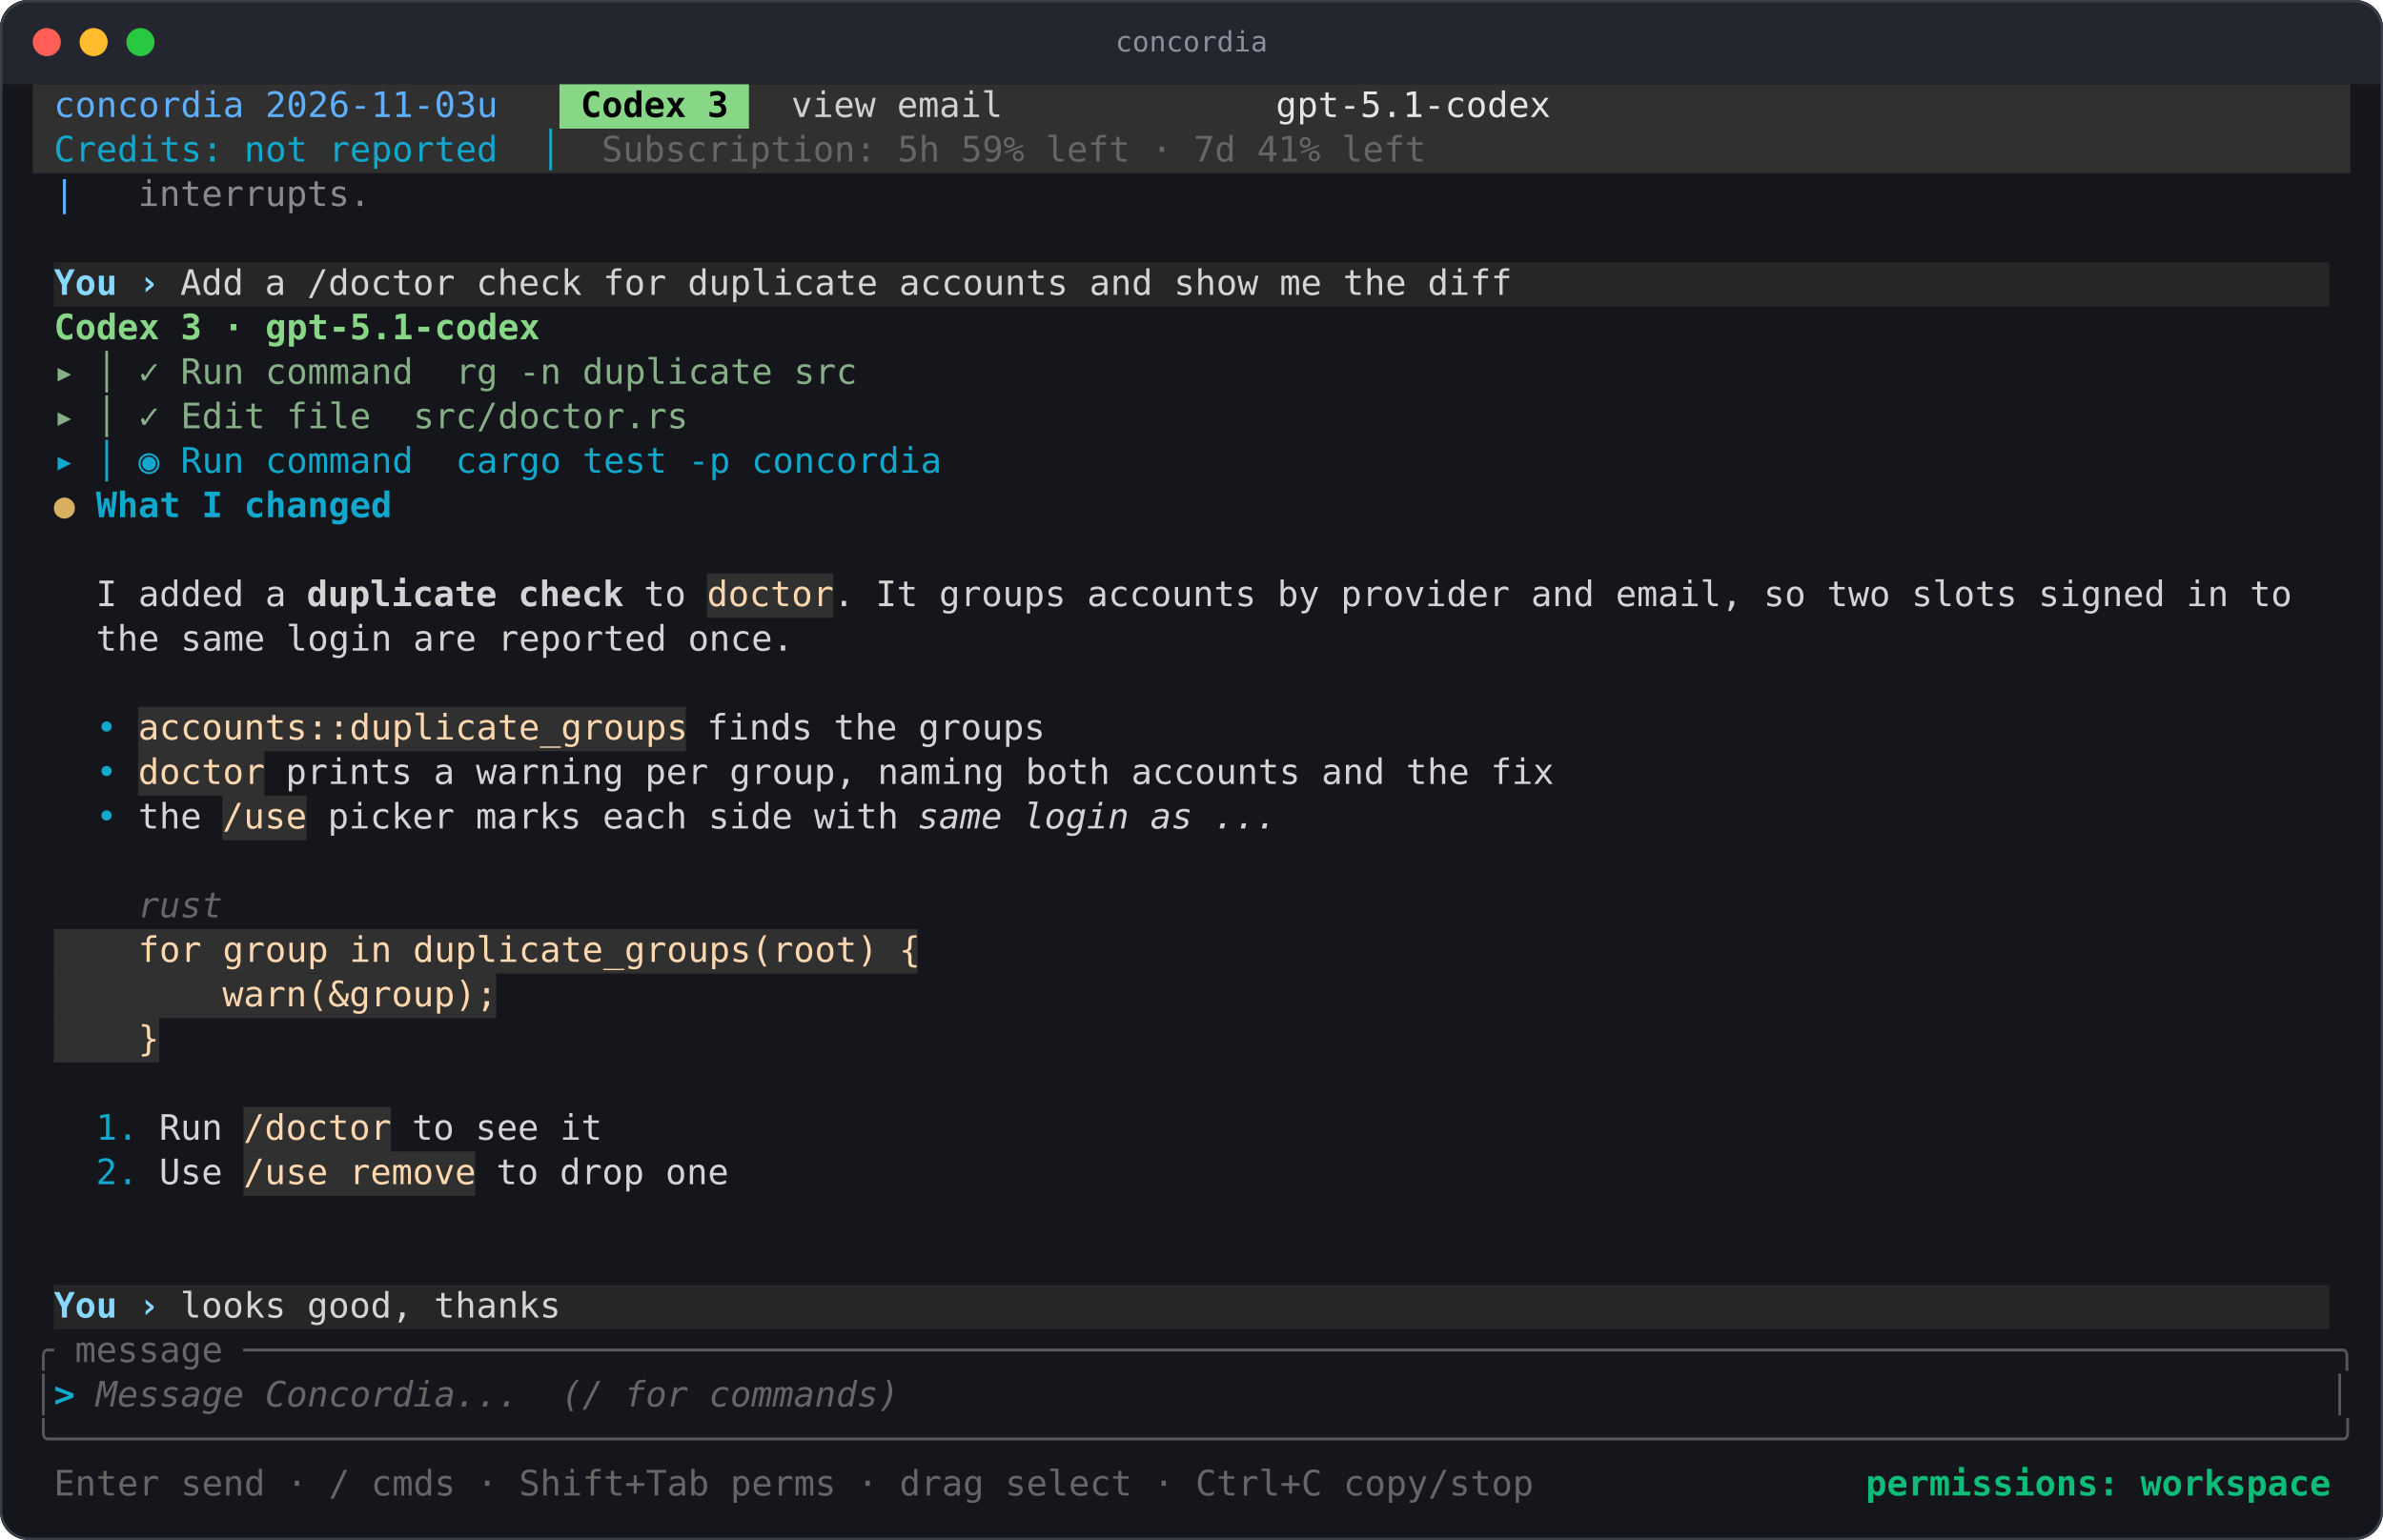
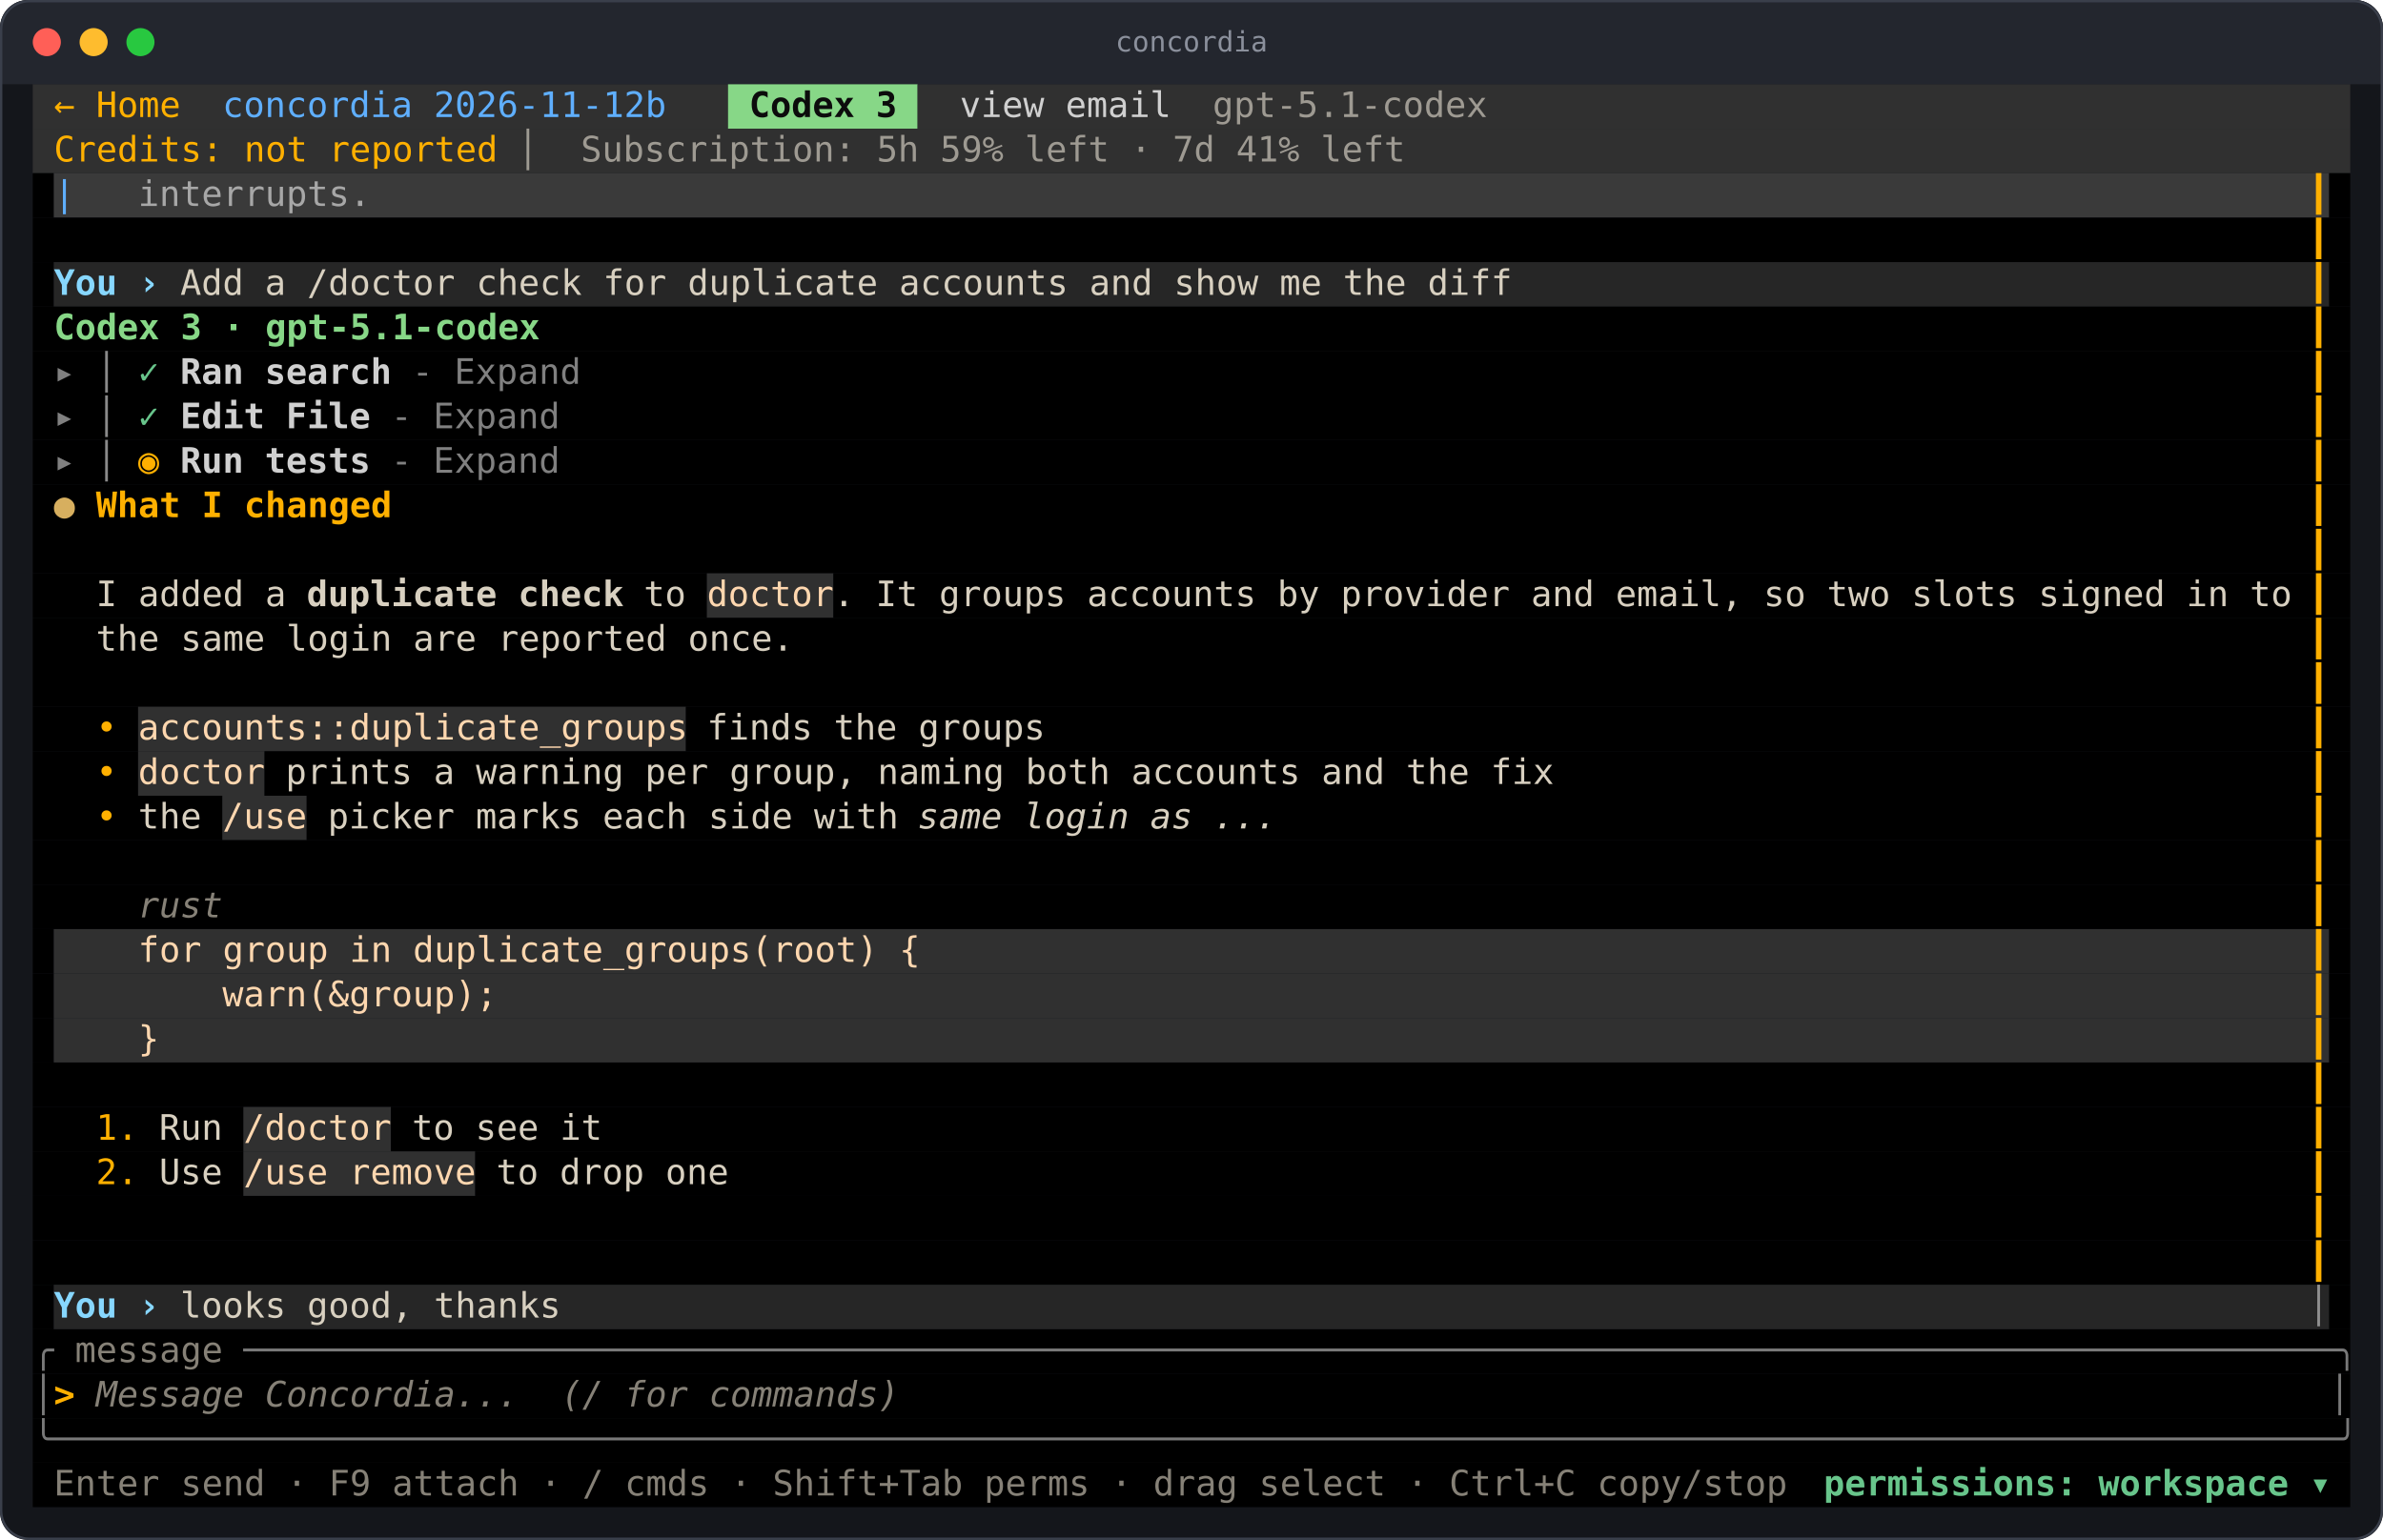
<svg xmlns="http://www.w3.org/2000/svg" width="1018" height="658" viewBox="0 0 1018 658" role="img" aria-label="concordia">
  <defs>
    <clipPath id="win">
      <rect width="1018" height="658" rx="12" />
    </clipPath>
  </defs>
  <g clip-path="url(#win)">
    <rect width="1018" height="658" fill="#14161b" />
    <rect width="1018" height="36" fill="#23262e" />
    <circle cx="20" cy="18" r="6" fill="#ff5f57" />
    <circle cx="40" cy="18" r="6" fill="#febc2e" />
    <circle cx="60" cy="18" r="6" fill="#28c840" />
    <text x="509" y="22" font-family="Cascadia Mono, Consolas, monospace" font-size="12" fill="#8b909c" text-anchor="middle">concordia</text>
-     <rect x="14" y="36" width="225" height="19" fill="#303030" />
-     <rect x="239" y="36" width="81" height="19" fill="#87d787" />
-     <rect x="320" y="36" width="684" height="19" fill="#303030" />
+     <rect x="14" y="36" width="297" height="19" fill="#303030" />
+     <rect x="311" y="36" width="81" height="19" fill="#87d787" />
+     <rect x="392" y="36" width="612" height="19" fill="#303030" />
    <rect x="14" y="55" width="990" height="19" fill="#303030" />
+     <rect x="14" y="74" width="9" height="19" fill="#000000" />
+     <rect x="23" y="74" width="972" height="19" fill="#3a3a3a" />
+     <rect x="995" y="74" width="9" height="19" fill="#000000" />
+     <rect x="14" y="93" width="990" height="19" fill="#000000" />
+     <rect x="14" y="112" width="9" height="19" fill="#000000" />
    <rect x="23" y="112" width="972" height="19" fill="#262626" />
+     <rect x="995" y="112" width="9" height="19" fill="#000000" />
+     <rect x="14" y="131" width="990" height="19" fill="#000000" />
+     <rect x="14" y="150" width="990" height="19" fill="#000000" />
+     <rect x="14" y="169" width="990" height="19" fill="#000000" />
+     <rect x="14" y="188" width="990" height="19" fill="#000000" />
+     <rect x="14" y="207" width="990" height="19" fill="#000000" />
+     <rect x="14" y="226" width="990" height="19" fill="#000000" />
+     <rect x="14" y="245" width="288" height="19" fill="#000000" />
    <rect x="302" y="245" width="54" height="19" fill="#303030" />
+     <rect x="356" y="245" width="648" height="19" fill="#000000" />
+     <rect x="14" y="264" width="990" height="19" fill="#000000" />
+     <rect x="14" y="283" width="990" height="19" fill="#000000" />
+     <rect x="14" y="302" width="45" height="19" fill="#000000" />
    <rect x="59" y="302" width="234" height="19" fill="#303030" />
+     <rect x="293" y="302" width="711" height="19" fill="#000000" />
+     <rect x="14" y="321" width="45" height="19" fill="#000000" />
    <rect x="59" y="321" width="54" height="19" fill="#303030" />
+     <rect x="113" y="321" width="891" height="19" fill="#000000" />
+     <rect x="14" y="340" width="81" height="19" fill="#000000" />
    <rect x="95" y="340" width="36" height="19" fill="#303030" />
-     <rect x="23" y="397" width="369" height="19" fill="#303030" />
-     <rect x="23" y="416" width="189" height="19" fill="#303030" />
-     <rect x="23" y="435" width="45" height="19" fill="#303030" />
+     <rect x="131" y="340" width="873" height="19" fill="#000000" />
+     <rect x="14" y="359" width="990" height="19" fill="#000000" />
+     <rect x="14" y="378" width="990" height="19" fill="#000000" />
+     <rect x="14" y="397" width="9" height="19" fill="#000000" />
+     <rect x="23" y="397" width="972" height="19" fill="#303030" />
+     <rect x="995" y="397" width="9" height="19" fill="#000000" />
+     <rect x="14" y="416" width="9" height="19" fill="#000000" />
+     <rect x="23" y="416" width="972" height="19" fill="#303030" />
+     <rect x="995" y="416" width="9" height="19" fill="#000000" />
+     <rect x="14" y="435" width="9" height="19" fill="#000000" />
+     <rect x="23" y="435" width="972" height="19" fill="#303030" />
+     <rect x="995" y="435" width="9" height="19" fill="#000000" />
+     <rect x="14" y="454" width="990" height="19" fill="#000000" />
+     <rect x="14" y="473" width="90" height="19" fill="#000000" />
    <rect x="104" y="473" width="63" height="19" fill="#303030" />
+     <rect x="167" y="473" width="837" height="19" fill="#000000" />
+     <rect x="14" y="492" width="90" height="19" fill="#000000" />
    <rect x="104" y="492" width="99" height="19" fill="#303030" />
+     <rect x="203" y="492" width="801" height="19" fill="#000000" />
+     <rect x="14" y="511" width="990" height="19" fill="#000000" />
+     <rect x="14" y="530" width="990" height="19" fill="#000000" />
+     <rect x="14" y="549" width="9" height="19" fill="#000000" />
    <rect x="23" y="549" width="972" height="19" fill="#262626" />
+     <rect x="995" y="549" width="9" height="19" fill="#000000" />
+     <rect x="14" y="568" width="990" height="19" fill="#000000" />
+     <rect x="14" y="587" width="990" height="19" fill="#000000" />
+     <rect x="14" y="606" width="990" height="19" fill="#000000" />
+     <rect x="14" y="625" width="990" height="19" fill="#000000" />
    <g font-family="Cascadia Mono, Consolas, monospace" font-size="15" xml:space="preserve">
-       <text x="23" y="50" textLength="189" lengthAdjust="spacingAndGlyphs" fill="#5fafff">concordia 2026-11-03u</text>
-       <text x="248" y="50" textLength="63" lengthAdjust="spacingAndGlyphs" fill="#000000" font-weight="700">Codex 3</text>
-       <text x="338" y="50" textLength="90" lengthAdjust="spacingAndGlyphs" fill="#d0d0d0">view email</text>
-       <text x="545" y="50" textLength="117" lengthAdjust="spacingAndGlyphs" fill="#e5e5e5">gpt-5.1-codex</text>
-       <text x="23" y="69" textLength="216" lengthAdjust="spacingAndGlyphs" fill="#11a8cd">Credits: not reported  │</text>
-       <text x="257" y="69" textLength="351" lengthAdjust="spacingAndGlyphs" fill="#666666">Subscription: 5h 59% left · 7d 41% left</text>
+       <text x="23" y="50" textLength="54" lengthAdjust="spacingAndGlyphs" fill="#ffb000">← Home</text>
+       <text x="95" y="50" textLength="189" lengthAdjust="spacingAndGlyphs" fill="#5fafff">concordia 2026-11-12b</text>
+       <text x="320" y="50" textLength="63" lengthAdjust="spacingAndGlyphs" fill="#0c0c0c" font-weight="700">Codex 3</text>
+       <text x="410" y="50" textLength="90" lengthAdjust="spacingAndGlyphs" fill="#d0d0d0">view email</text>
+       <text x="518" y="50" textLength="117" lengthAdjust="spacingAndGlyphs" fill="#9e9a92">gpt-5.1-codex</text>
+       <text x="23" y="69" textLength="189" lengthAdjust="spacingAndGlyphs" fill="#ffb000">Credits: not reported</text>
+       <text x="221" y="69" textLength="378" lengthAdjust="spacingAndGlyphs" fill="#9e9a92">│  Subscription: 5h 59% left · 7d 41% left</text>
      <text x="23" y="88" textLength="9" lengthAdjust="spacingAndGlyphs" fill="#5fafff">|</text>
-       <text x="59" y="88" textLength="99" lengthAdjust="spacingAndGlyphs" fill="#8a8a8a">interrupts.</text>
+       <text x="59" y="88" textLength="99" lengthAdjust="spacingAndGlyphs" fill="#a7a7a7">interrupts.</text>
+       <text x="986" y="88" textLength="9" lengthAdjust="spacingAndGlyphs" fill="#ffb000">┃</text>
+       <text x="986" y="107" textLength="9" lengthAdjust="spacingAndGlyphs" fill="#ffb000">┃</text>
      <text x="23" y="126" textLength="45" lengthAdjust="spacingAndGlyphs" fill="#87d7ff" font-weight="700">You ›</text>
-       <text x="77" y="126" textLength="567" lengthAdjust="spacingAndGlyphs" fill="#d4d4d4">Add a /doctor check for duplicate accounts and show me the diff</text>
+       <text x="77" y="126" textLength="567" lengthAdjust="spacingAndGlyphs" fill="#d8d0c0">Add a /doctor check for duplicate accounts and show me the diff</text>
+       <text x="986" y="126" textLength="9" lengthAdjust="spacingAndGlyphs" fill="#ffb000">┃</text>
      <text x="23" y="145" textLength="207" lengthAdjust="spacingAndGlyphs" fill="#87d787" font-weight="700">Codex 3 · gpt-5.1-codex</text>
-       <text x="23" y="164" textLength="342" lengthAdjust="spacingAndGlyphs" fill="#87af87">▸ │ ✓ Run command  rg -n duplicate src</text>
-       <text x="23" y="183" textLength="270" lengthAdjust="spacingAndGlyphs" fill="#87af87">▸ │ ✓ Edit file  src/doctor.rs</text>
-       <text x="23" y="202" textLength="378" lengthAdjust="spacingAndGlyphs" fill="#11a8cd">▸ │ ◉ Run command  cargo test -p concordia</text>
+       <text x="986" y="145" textLength="9" lengthAdjust="spacingAndGlyphs" fill="#ffb000">┃</text>
+       <text x="23" y="164" textLength="9" lengthAdjust="spacingAndGlyphs" fill="#808080">▸</text>
+       <text x="41" y="164" textLength="9" lengthAdjust="spacingAndGlyphs" fill="#8a8a8a">│</text>
+       <text x="59" y="164" textLength="9" lengthAdjust="spacingAndGlyphs" fill="#68c58b">✓</text>
+       <text x="77" y="164" textLength="90" lengthAdjust="spacingAndGlyphs" fill="#d0d0d0" font-weight="700">Ran search</text>
+       <text x="176" y="164" textLength="72" lengthAdjust="spacingAndGlyphs" fill="#808080">- Expand</text>
+       <text x="986" y="164" textLength="9" lengthAdjust="spacingAndGlyphs" fill="#ffb000">┃</text>
+       <text x="23" y="183" textLength="9" lengthAdjust="spacingAndGlyphs" fill="#808080">▸</text>
+       <text x="41" y="183" textLength="9" lengthAdjust="spacingAndGlyphs" fill="#8a8a8a">│</text>
+       <text x="59" y="183" textLength="9" lengthAdjust="spacingAndGlyphs" fill="#68c58b">✓</text>
+       <text x="77" y="183" textLength="81" lengthAdjust="spacingAndGlyphs" fill="#d0d0d0" font-weight="700">Edit File</text>
+       <text x="167" y="183" textLength="72" lengthAdjust="spacingAndGlyphs" fill="#808080">- Expand</text>
+       <text x="986" y="183" textLength="9" lengthAdjust="spacingAndGlyphs" fill="#ffb000">┃</text>
+       <text x="23" y="202" textLength="9" lengthAdjust="spacingAndGlyphs" fill="#808080">▸</text>
+       <text x="41" y="202" textLength="9" lengthAdjust="spacingAndGlyphs" fill="#8a8a8a">│</text>
+       <text x="59" y="202" textLength="9" lengthAdjust="spacingAndGlyphs" fill="#ffb000">◉</text>
+       <text x="77" y="202" textLength="81" lengthAdjust="spacingAndGlyphs" fill="#d0d0d0" font-weight="700">Run tests</text>
+       <text x="167" y="202" textLength="72" lengthAdjust="spacingAndGlyphs" fill="#808080">- Expand</text>
+       <text x="986" y="202" textLength="9" lengthAdjust="spacingAndGlyphs" fill="#ffb000">┃</text>
      <text x="23" y="221" textLength="9" lengthAdjust="spacingAndGlyphs" fill="#d7af5f" font-weight="700">●</text>
-       <text x="41" y="221" textLength="126" lengthAdjust="spacingAndGlyphs" fill="#11a8cd" font-weight="700">What I changed</text>
-       <text x="41" y="259" textLength="81" lengthAdjust="spacingAndGlyphs" fill="#d4d4d4">I added a</text>
-       <text x="131" y="259" textLength="135" lengthAdjust="spacingAndGlyphs" fill="#d4d4d4" font-weight="700">duplicate check</text>
-       <text x="275" y="259" textLength="18" lengthAdjust="spacingAndGlyphs" fill="#d4d4d4">to</text>
+       <text x="41" y="221" textLength="126" lengthAdjust="spacingAndGlyphs" fill="#ffb000" font-weight="700">What I changed</text>
+       <text x="986" y="221" textLength="9" lengthAdjust="spacingAndGlyphs" fill="#ffb000">┃</text>
+       <text x="986" y="240" textLength="9" lengthAdjust="spacingAndGlyphs" fill="#ffb000">┃</text>
+       <text x="41" y="259" textLength="81" lengthAdjust="spacingAndGlyphs" fill="#d8d0c0">I added a</text>
+       <text x="131" y="259" textLength="135" lengthAdjust="spacingAndGlyphs" fill="#d8d0c0" font-weight="700">duplicate check</text>
+       <text x="275" y="259" textLength="18" lengthAdjust="spacingAndGlyphs" fill="#d8d0c0">to</text>
      <text x="302" y="259" textLength="54" lengthAdjust="spacingAndGlyphs" fill="#ffd7af">doctor</text>
-       <text x="356" y="259" textLength="621" lengthAdjust="spacingAndGlyphs" fill="#d4d4d4">. It groups accounts by provider and email, so two slots signed in to</text>
-       <text x="41" y="278" textLength="297" lengthAdjust="spacingAndGlyphs" fill="#d4d4d4">the same login are reported once.</text>
-       <text x="41" y="316" textLength="9" lengthAdjust="spacingAndGlyphs" fill="#11a8cd">•</text>
+       <text x="356" y="259" textLength="621" lengthAdjust="spacingAndGlyphs" fill="#d8d0c0">. It groups accounts by provider and email, so two slots signed in to</text>
+       <text x="986" y="259" textLength="9" lengthAdjust="spacingAndGlyphs" fill="#ffb000">┃</text>
+       <text x="41" y="278" textLength="297" lengthAdjust="spacingAndGlyphs" fill="#d8d0c0">the same login are reported once.</text>
+       <text x="986" y="278" textLength="9" lengthAdjust="spacingAndGlyphs" fill="#ffb000">┃</text>
+       <text x="986" y="297" textLength="9" lengthAdjust="spacingAndGlyphs" fill="#ffb000">┃</text>
+       <text x="41" y="316" textLength="9" lengthAdjust="spacingAndGlyphs" fill="#ffb000">•</text>
      <text x="59" y="316" textLength="234" lengthAdjust="spacingAndGlyphs" fill="#ffd7af">accounts::duplicate_groups</text>
-       <text x="302" y="316" textLength="144" lengthAdjust="spacingAndGlyphs" fill="#d4d4d4">finds the groups</text>
-       <text x="41" y="335" textLength="9" lengthAdjust="spacingAndGlyphs" fill="#11a8cd">•</text>
+       <text x="302" y="316" textLength="144" lengthAdjust="spacingAndGlyphs" fill="#d8d0c0">finds the groups</text>
+       <text x="986" y="316" textLength="9" lengthAdjust="spacingAndGlyphs" fill="#ffb000">┃</text>
+       <text x="41" y="335" textLength="9" lengthAdjust="spacingAndGlyphs" fill="#ffb000">•</text>
      <text x="59" y="335" textLength="54" lengthAdjust="spacingAndGlyphs" fill="#ffd7af">doctor</text>
-       <text x="122" y="335" textLength="540" lengthAdjust="spacingAndGlyphs" fill="#d4d4d4">prints a warning per group, naming both accounts and the fix</text>
-       <text x="41" y="354" textLength="9" lengthAdjust="spacingAndGlyphs" fill="#11a8cd">•</text>
-       <text x="59" y="354" textLength="27" lengthAdjust="spacingAndGlyphs" fill="#d4d4d4">the</text>
+       <text x="122" y="335" textLength="540" lengthAdjust="spacingAndGlyphs" fill="#d8d0c0">prints a warning per group, naming both accounts and the fix</text>
+       <text x="986" y="335" textLength="9" lengthAdjust="spacingAndGlyphs" fill="#ffb000">┃</text>
+       <text x="41" y="354" textLength="9" lengthAdjust="spacingAndGlyphs" fill="#ffb000">•</text>
+       <text x="59" y="354" textLength="27" lengthAdjust="spacingAndGlyphs" fill="#d8d0c0">the</text>
      <text x="95" y="354" textLength="36" lengthAdjust="spacingAndGlyphs" fill="#ffd7af">/use</text>
-       <text x="140" y="354" textLength="243" lengthAdjust="spacingAndGlyphs" fill="#d4d4d4">picker marks each side with</text>
-       <text x="392" y="354" textLength="153" lengthAdjust="spacingAndGlyphs" fill="#d4d4d4" font-style="italic">same login as ...</text>
-       <text x="59" y="392" textLength="36" lengthAdjust="spacingAndGlyphs" fill="#666666" font-style="italic">rust</text>
+       <text x="140" y="354" textLength="243" lengthAdjust="spacingAndGlyphs" fill="#d8d0c0">picker marks each side with</text>
+       <text x="392" y="354" textLength="153" lengthAdjust="spacingAndGlyphs" fill="#d8d0c0" font-style="italic">same login as ...</text>
+       <text x="986" y="354" textLength="9" lengthAdjust="spacingAndGlyphs" fill="#ffb000">┃</text>
+       <text x="986" y="373" textLength="9" lengthAdjust="spacingAndGlyphs" fill="#ffb000">┃</text>
+       <text x="59" y="392" textLength="36" lengthAdjust="spacingAndGlyphs" fill="#868177" font-style="italic">rust</text>
+       <text x="986" y="392" textLength="9" lengthAdjust="spacingAndGlyphs" fill="#ffb000">┃</text>
      <text x="59" y="411" textLength="333" lengthAdjust="spacingAndGlyphs" fill="#ffd7af">for group in duplicate_groups(root) {</text>
+       <text x="986" y="411" textLength="9" lengthAdjust="spacingAndGlyphs" fill="#ffb000">┃</text>
      <text x="95" y="430" textLength="117" lengthAdjust="spacingAndGlyphs" fill="#ffd7af">warn(&amp;group);</text>
+       <text x="986" y="430" textLength="9" lengthAdjust="spacingAndGlyphs" fill="#ffb000">┃</text>
      <text x="59" y="449" textLength="9" lengthAdjust="spacingAndGlyphs" fill="#ffd7af">}</text>
-       <text x="41" y="487" textLength="18" lengthAdjust="spacingAndGlyphs" fill="#11a8cd">1.</text>
-       <text x="68" y="487" textLength="27" lengthAdjust="spacingAndGlyphs" fill="#d4d4d4">Run</text>
+       <text x="986" y="449" textLength="9" lengthAdjust="spacingAndGlyphs" fill="#ffb000">┃</text>
+       <text x="986" y="468" textLength="9" lengthAdjust="spacingAndGlyphs" fill="#ffb000">┃</text>
+       <text x="41" y="487" textLength="18" lengthAdjust="spacingAndGlyphs" fill="#ffb000">1.</text>
+       <text x="68" y="487" textLength="27" lengthAdjust="spacingAndGlyphs" fill="#d8d0c0">Run</text>
      <text x="104" y="487" textLength="63" lengthAdjust="spacingAndGlyphs" fill="#ffd7af">/doctor</text>
-       <text x="176" y="487" textLength="81" lengthAdjust="spacingAndGlyphs" fill="#d4d4d4">to see it</text>
-       <text x="41" y="506" textLength="18" lengthAdjust="spacingAndGlyphs" fill="#11a8cd">2.</text>
-       <text x="68" y="506" textLength="27" lengthAdjust="spacingAndGlyphs" fill="#d4d4d4">Use</text>
+       <text x="176" y="487" textLength="81" lengthAdjust="spacingAndGlyphs" fill="#d8d0c0">to see it</text>
+       <text x="986" y="487" textLength="9" lengthAdjust="spacingAndGlyphs" fill="#ffb000">┃</text>
+       <text x="41" y="506" textLength="18" lengthAdjust="spacingAndGlyphs" fill="#ffb000">2.</text>
+       <text x="68" y="506" textLength="27" lengthAdjust="spacingAndGlyphs" fill="#d8d0c0">Use</text>
      <text x="104" y="506" textLength="99" lengthAdjust="spacingAndGlyphs" fill="#ffd7af">/use remove</text>
-       <text x="212" y="506" textLength="99" lengthAdjust="spacingAndGlyphs" fill="#d4d4d4">to drop one</text>
+       <text x="212" y="506" textLength="99" lengthAdjust="spacingAndGlyphs" fill="#d8d0c0">to drop one</text>
+       <text x="986" y="506" textLength="9" lengthAdjust="spacingAndGlyphs" fill="#ffb000">┃</text>
+       <text x="986" y="525" textLength="9" lengthAdjust="spacingAndGlyphs" fill="#ffb000">┃</text>
+       <text x="986" y="544" textLength="9" lengthAdjust="spacingAndGlyphs" fill="#ffb000">┃</text>
      <text x="23" y="563" textLength="45" lengthAdjust="spacingAndGlyphs" fill="#87d7ff" font-weight="700">You ›</text>
-       <text x="77" y="563" textLength="162" lengthAdjust="spacingAndGlyphs" fill="#d4d4d4">looks good, thanks</text>
-       <text x="14" y="582" textLength="9" lengthAdjust="spacingAndGlyphs" fill="#585858">╭</text>
-       <text x="32" y="582" textLength="63" lengthAdjust="spacingAndGlyphs" fill="#666666">message</text>
-       <text x="104" y="582" textLength="900" lengthAdjust="spacingAndGlyphs" fill="#585858">───────────────────────────────────────────────────────────────────────────────────────────────────╮</text>
-       <text x="14" y="601" textLength="9" lengthAdjust="spacingAndGlyphs" fill="#585858">│</text>
-       <text x="23" y="601" textLength="9" lengthAdjust="spacingAndGlyphs" fill="#11a8cd" font-weight="700">&gt;</text>
-       <text x="41" y="601" textLength="342" lengthAdjust="spacingAndGlyphs" fill="#666666" font-style="italic">Message Concordia...  (/ for commands)</text>
-       <text x="995" y="601" textLength="9" lengthAdjust="spacingAndGlyphs" fill="#585858">│</text>
-       <text x="14" y="620" textLength="990" lengthAdjust="spacingAndGlyphs" fill="#585858">╰────────────────────────────────────────────────────────────────────────────────────────────────────────────╯</text>
-       <text x="23" y="639" textLength="630" lengthAdjust="spacingAndGlyphs" fill="#666666">Enter send · / cmds · Shift+Tab perms · drag select · Ctrl+C copy/stop</text>
-       <text x="797" y="639" textLength="198" lengthAdjust="spacingAndGlyphs" fill="#0dbc79" font-weight="700">permissions: workspace</text>
+       <text x="77" y="563" textLength="162" lengthAdjust="spacingAndGlyphs" fill="#d8d0c0">looks good, thanks</text>
+       <text x="986" y="563" textLength="9" lengthAdjust="spacingAndGlyphs" fill="#8f8f8f">│</text>
+       <text x="14" y="582" textLength="9" lengthAdjust="spacingAndGlyphs" fill="#797979">╭</text>
+       <text x="32" y="582" textLength="63" lengthAdjust="spacingAndGlyphs" fill="#868177">message</text>
+       <text x="104" y="582" textLength="900" lengthAdjust="spacingAndGlyphs" fill="#797979">───────────────────────────────────────────────────────────────────────────────────────────────────╮</text>
+       <text x="14" y="601" textLength="9" lengthAdjust="spacingAndGlyphs" fill="#797979">│</text>
+       <text x="23" y="601" textLength="9" lengthAdjust="spacingAndGlyphs" fill="#ffb000" font-weight="700">&gt;</text>
+       <text x="41" y="601" textLength="342" lengthAdjust="spacingAndGlyphs" fill="#868177" font-style="italic">Message Concordia...  (/ for commands)</text>
+       <text x="995" y="601" textLength="9" lengthAdjust="spacingAndGlyphs" fill="#797979">│</text>
+       <text x="14" y="620" textLength="990" lengthAdjust="spacingAndGlyphs" fill="#797979">╰────────────────────────────────────────────────────────────────────────────────────────────────────────────╯</text>
+       <text x="23" y="639" textLength="738" lengthAdjust="spacingAndGlyphs" fill="#868177">Enter send · F9 attach · / cmds · Shift+Tab perms · drag select · Ctrl+C copy/stop</text>
+       <text x="779" y="639" textLength="216" lengthAdjust="spacingAndGlyphs" fill="#68c58b" font-weight="700">permissions: workspace ▾</text>
    </g>
  </g>
  <rect x="0.5" y="0.5" width="1017" height="657" rx="12" fill="none" stroke="#3a3f4b" />
</svg>
